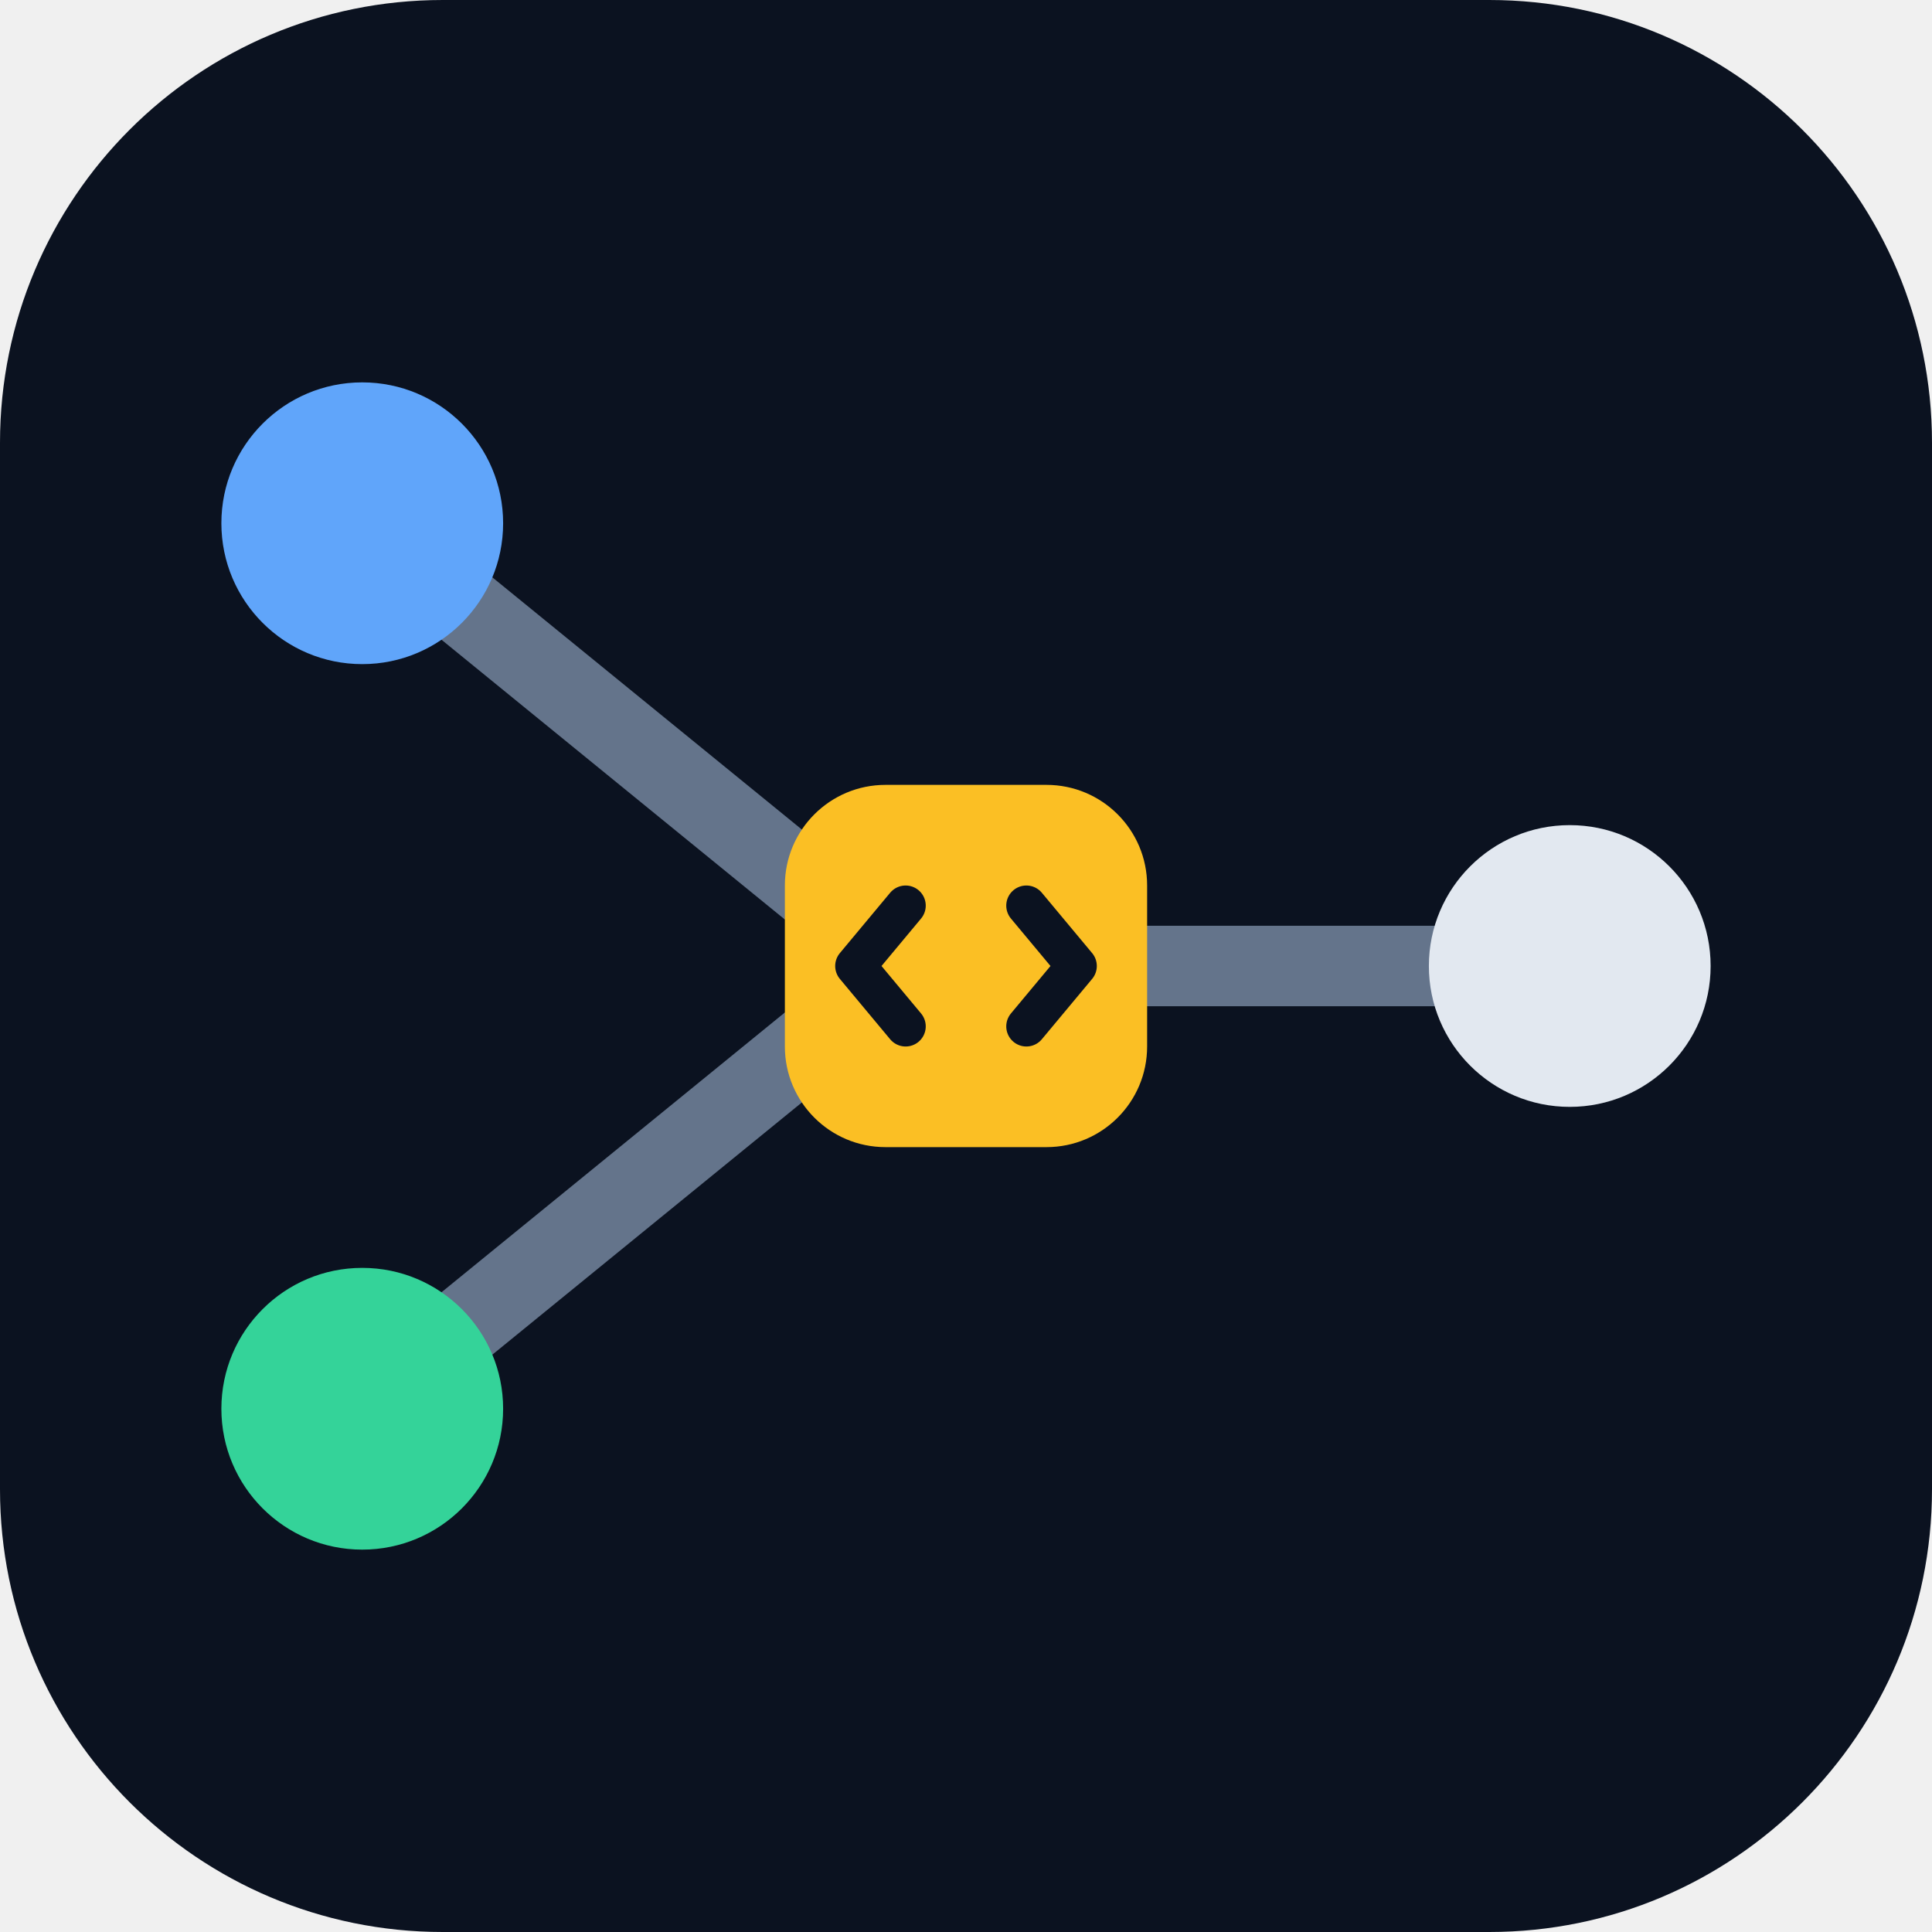
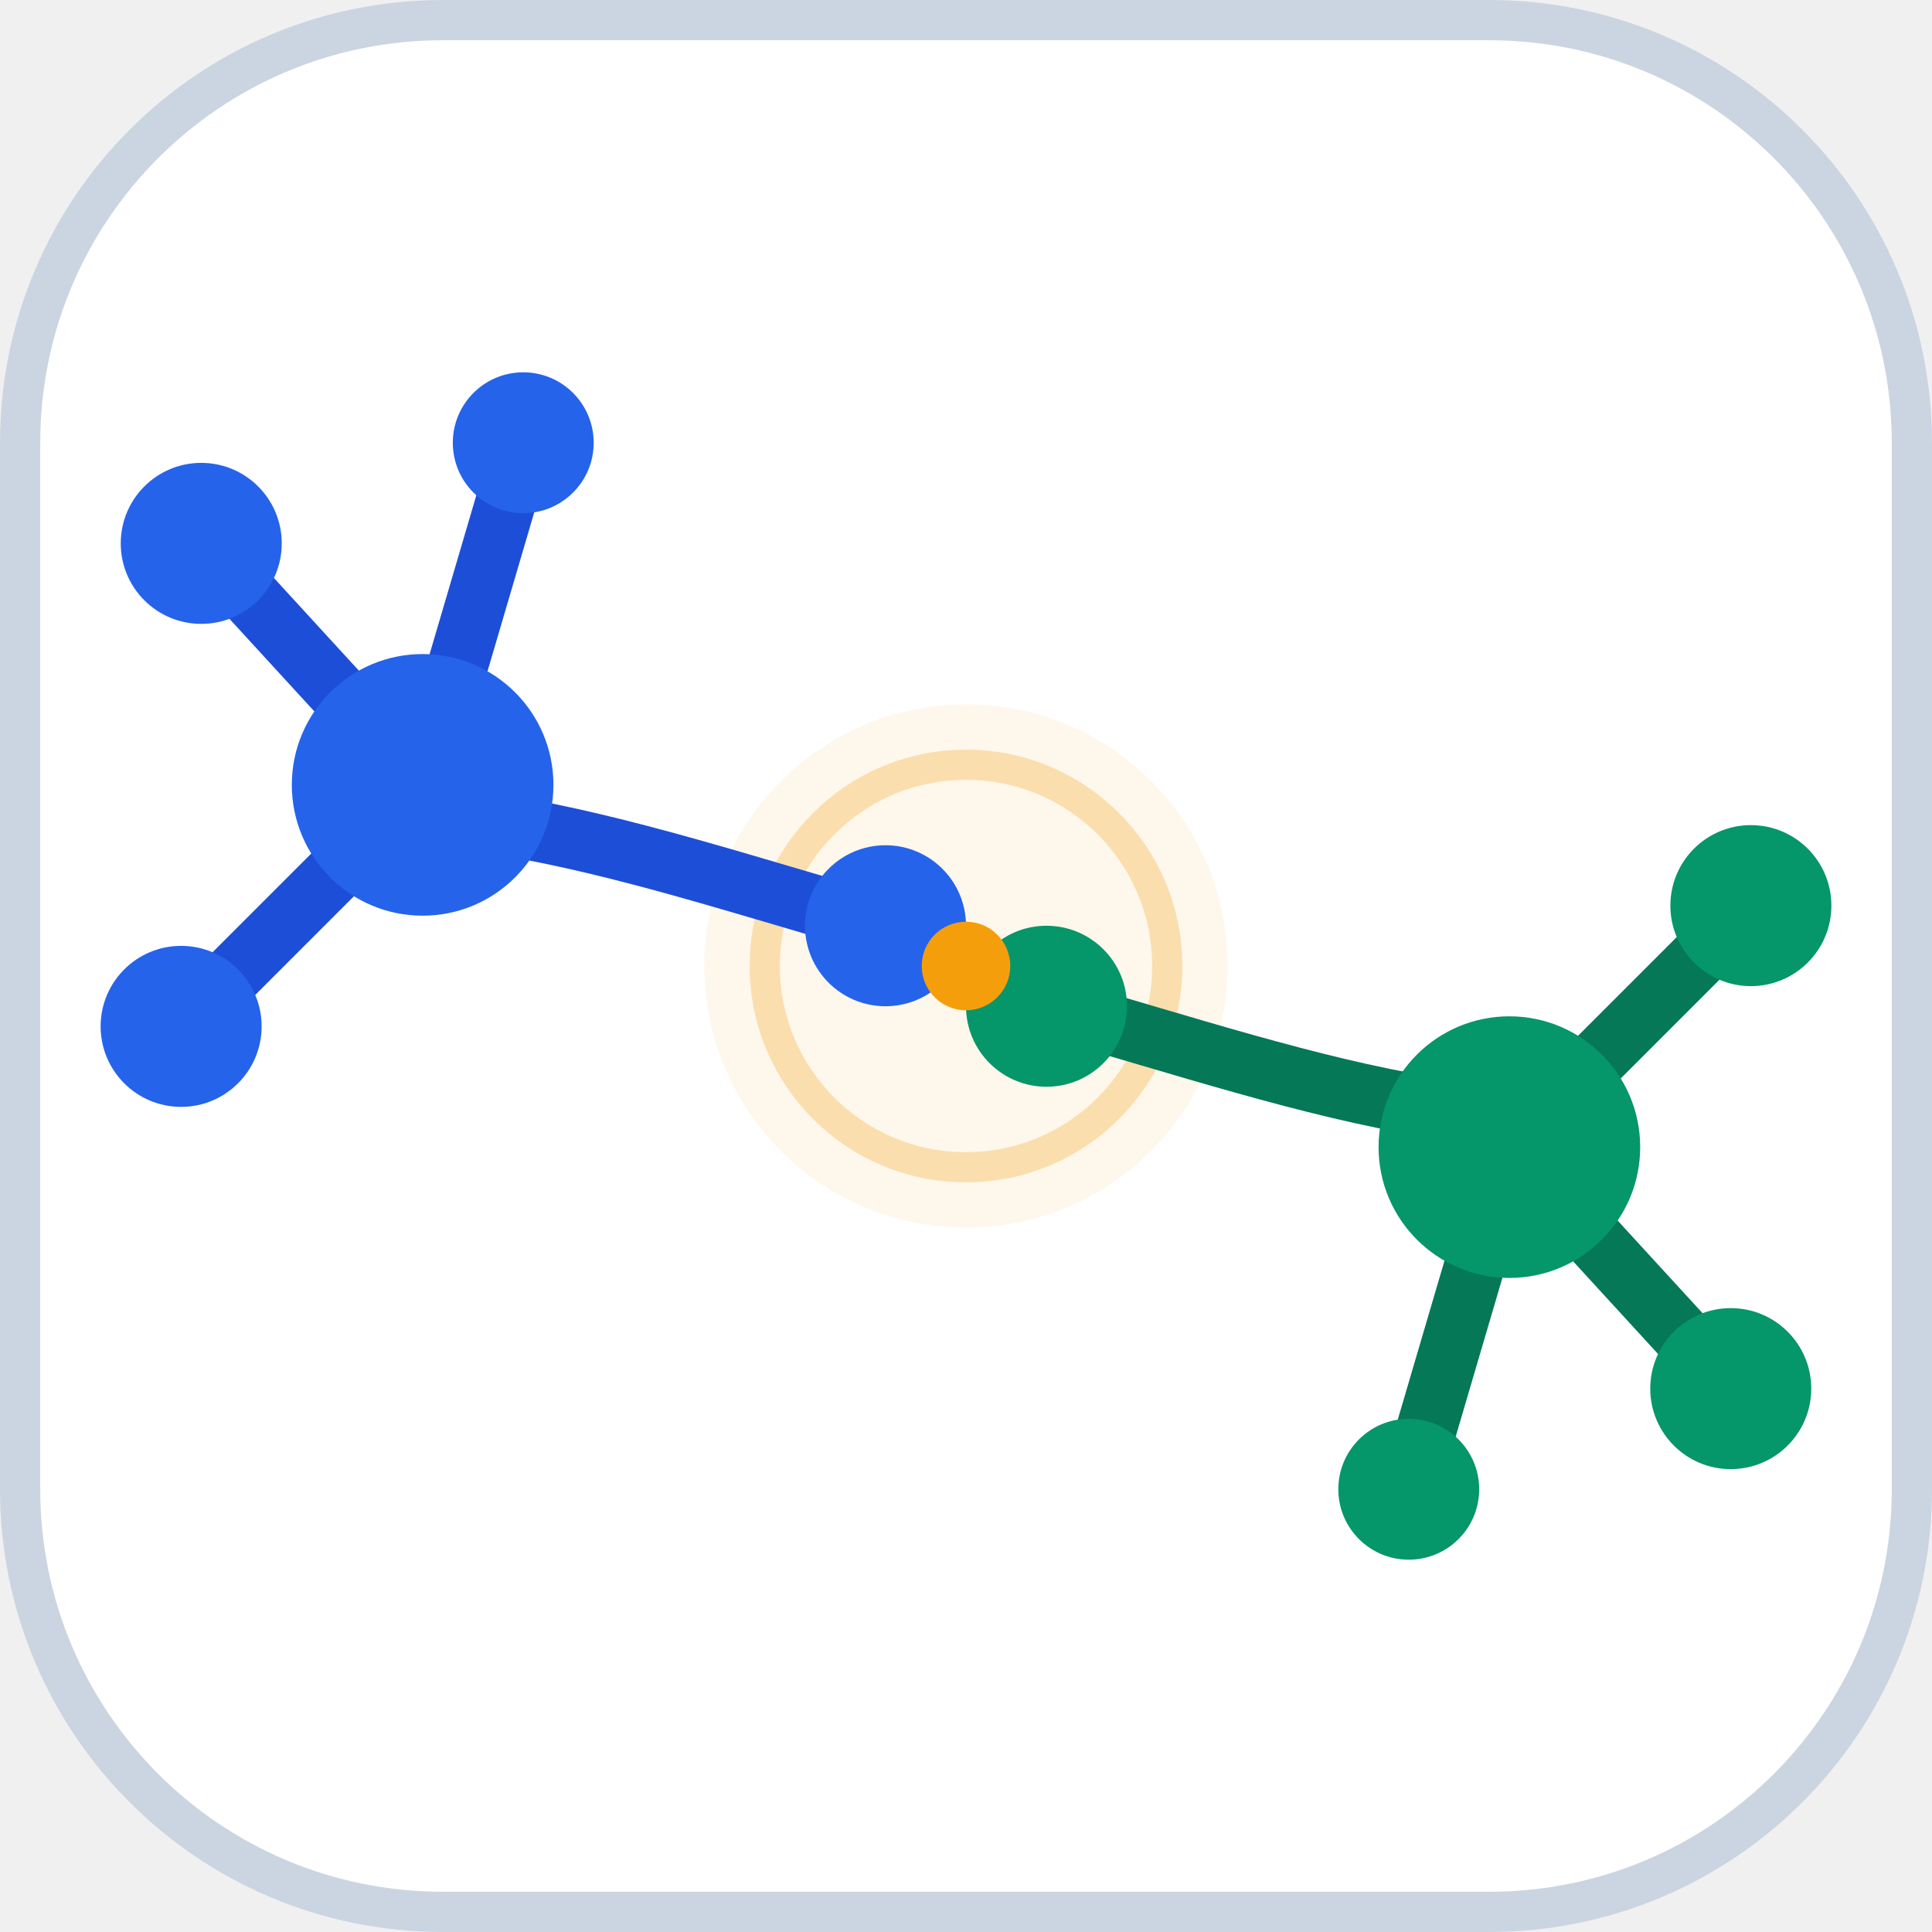
<svg xmlns="http://www.w3.org/2000/svg" viewBox="0 0 96 96" role="img" aria-labelledby="title desc">
-   <rect width="96" height="96" rx="22" fill="#0b1220" />
-   <g fill="none" stroke="#64748b" stroke-linecap="round" stroke-width="4">
-     <path d="M18 26 45 48" />
-     <path d="M18 70 45 48" />
-     <path d="M51 48h27" />
+   <rect x="1" y="1" width="94" height="94" rx="21" fill="#ffffff" stroke="#cbd5e1" stroke-width="2" />
+   <circle cx="48" cy="48" r="13" fill="#f59e0b" opacity=".08" />
+   <circle cx="48" cy="48" r="10" fill="none" stroke="#f59e0b" stroke-width="1.5" opacity=".28" />
+   <g fill="none" stroke="#1d4ed8" stroke-linecap="round" stroke-linejoin="round" stroke-width="3">
+     <path d="M21 39 10 27M21 39 9 51M21 39 26 22" />
+     <path d="M25 41C31 42 37 44 44 46" />
  </g>
-   <circle cx="18" cy="26" r="7" fill="#60a5fa" />
-   <circle cx="18" cy="70" r="7" fill="#34d399" />
-   <circle cx="78" cy="48" r="7" fill="#e2e8f0" />
-   <rect x="39" y="39" width="18" height="18" rx="5" fill="#fbbf24" />
-   <path d="m45 45-2.5 3 2.5 3M51 45l2.5 3-2.5 3" fill="none" stroke="#0b1220" stroke-linecap="round" stroke-linejoin="round" stroke-width="2" />
+   <g fill="#2563eb">
+     <circle cx="21" cy="39" r="6.5" />
+     <circle cx="10" cy="27" r="4" />
+     <circle cx="9" cy="51" r="4" />
+     <circle cx="26" cy="22" r="3.5" />
+     <circle cx="44" cy="46" r="4" />
+   </g>
+   <g fill="none" stroke="#047857" stroke-linecap="round" stroke-linejoin="round" stroke-width="3">
+     <path d="M75 57 86 69M75 57 87 45M75 57 70 74" />
+     <path d="M71 55C65 54 59 52 52 50" />
+   </g>
+   <g fill="#059669">
+     <circle cx="75" cy="57" r="6.5" />
+     <circle cx="86" cy="69" r="4" />
+     <circle cx="87" cy="45" r="4" />
+     <circle cx="70" cy="74" r="3.5" />
+     <circle cx="52" cy="50" r="4" />
+   </g>
+   <circle cx="48" cy="48" r="2.2" fill="#f59e0b" />
</svg>
